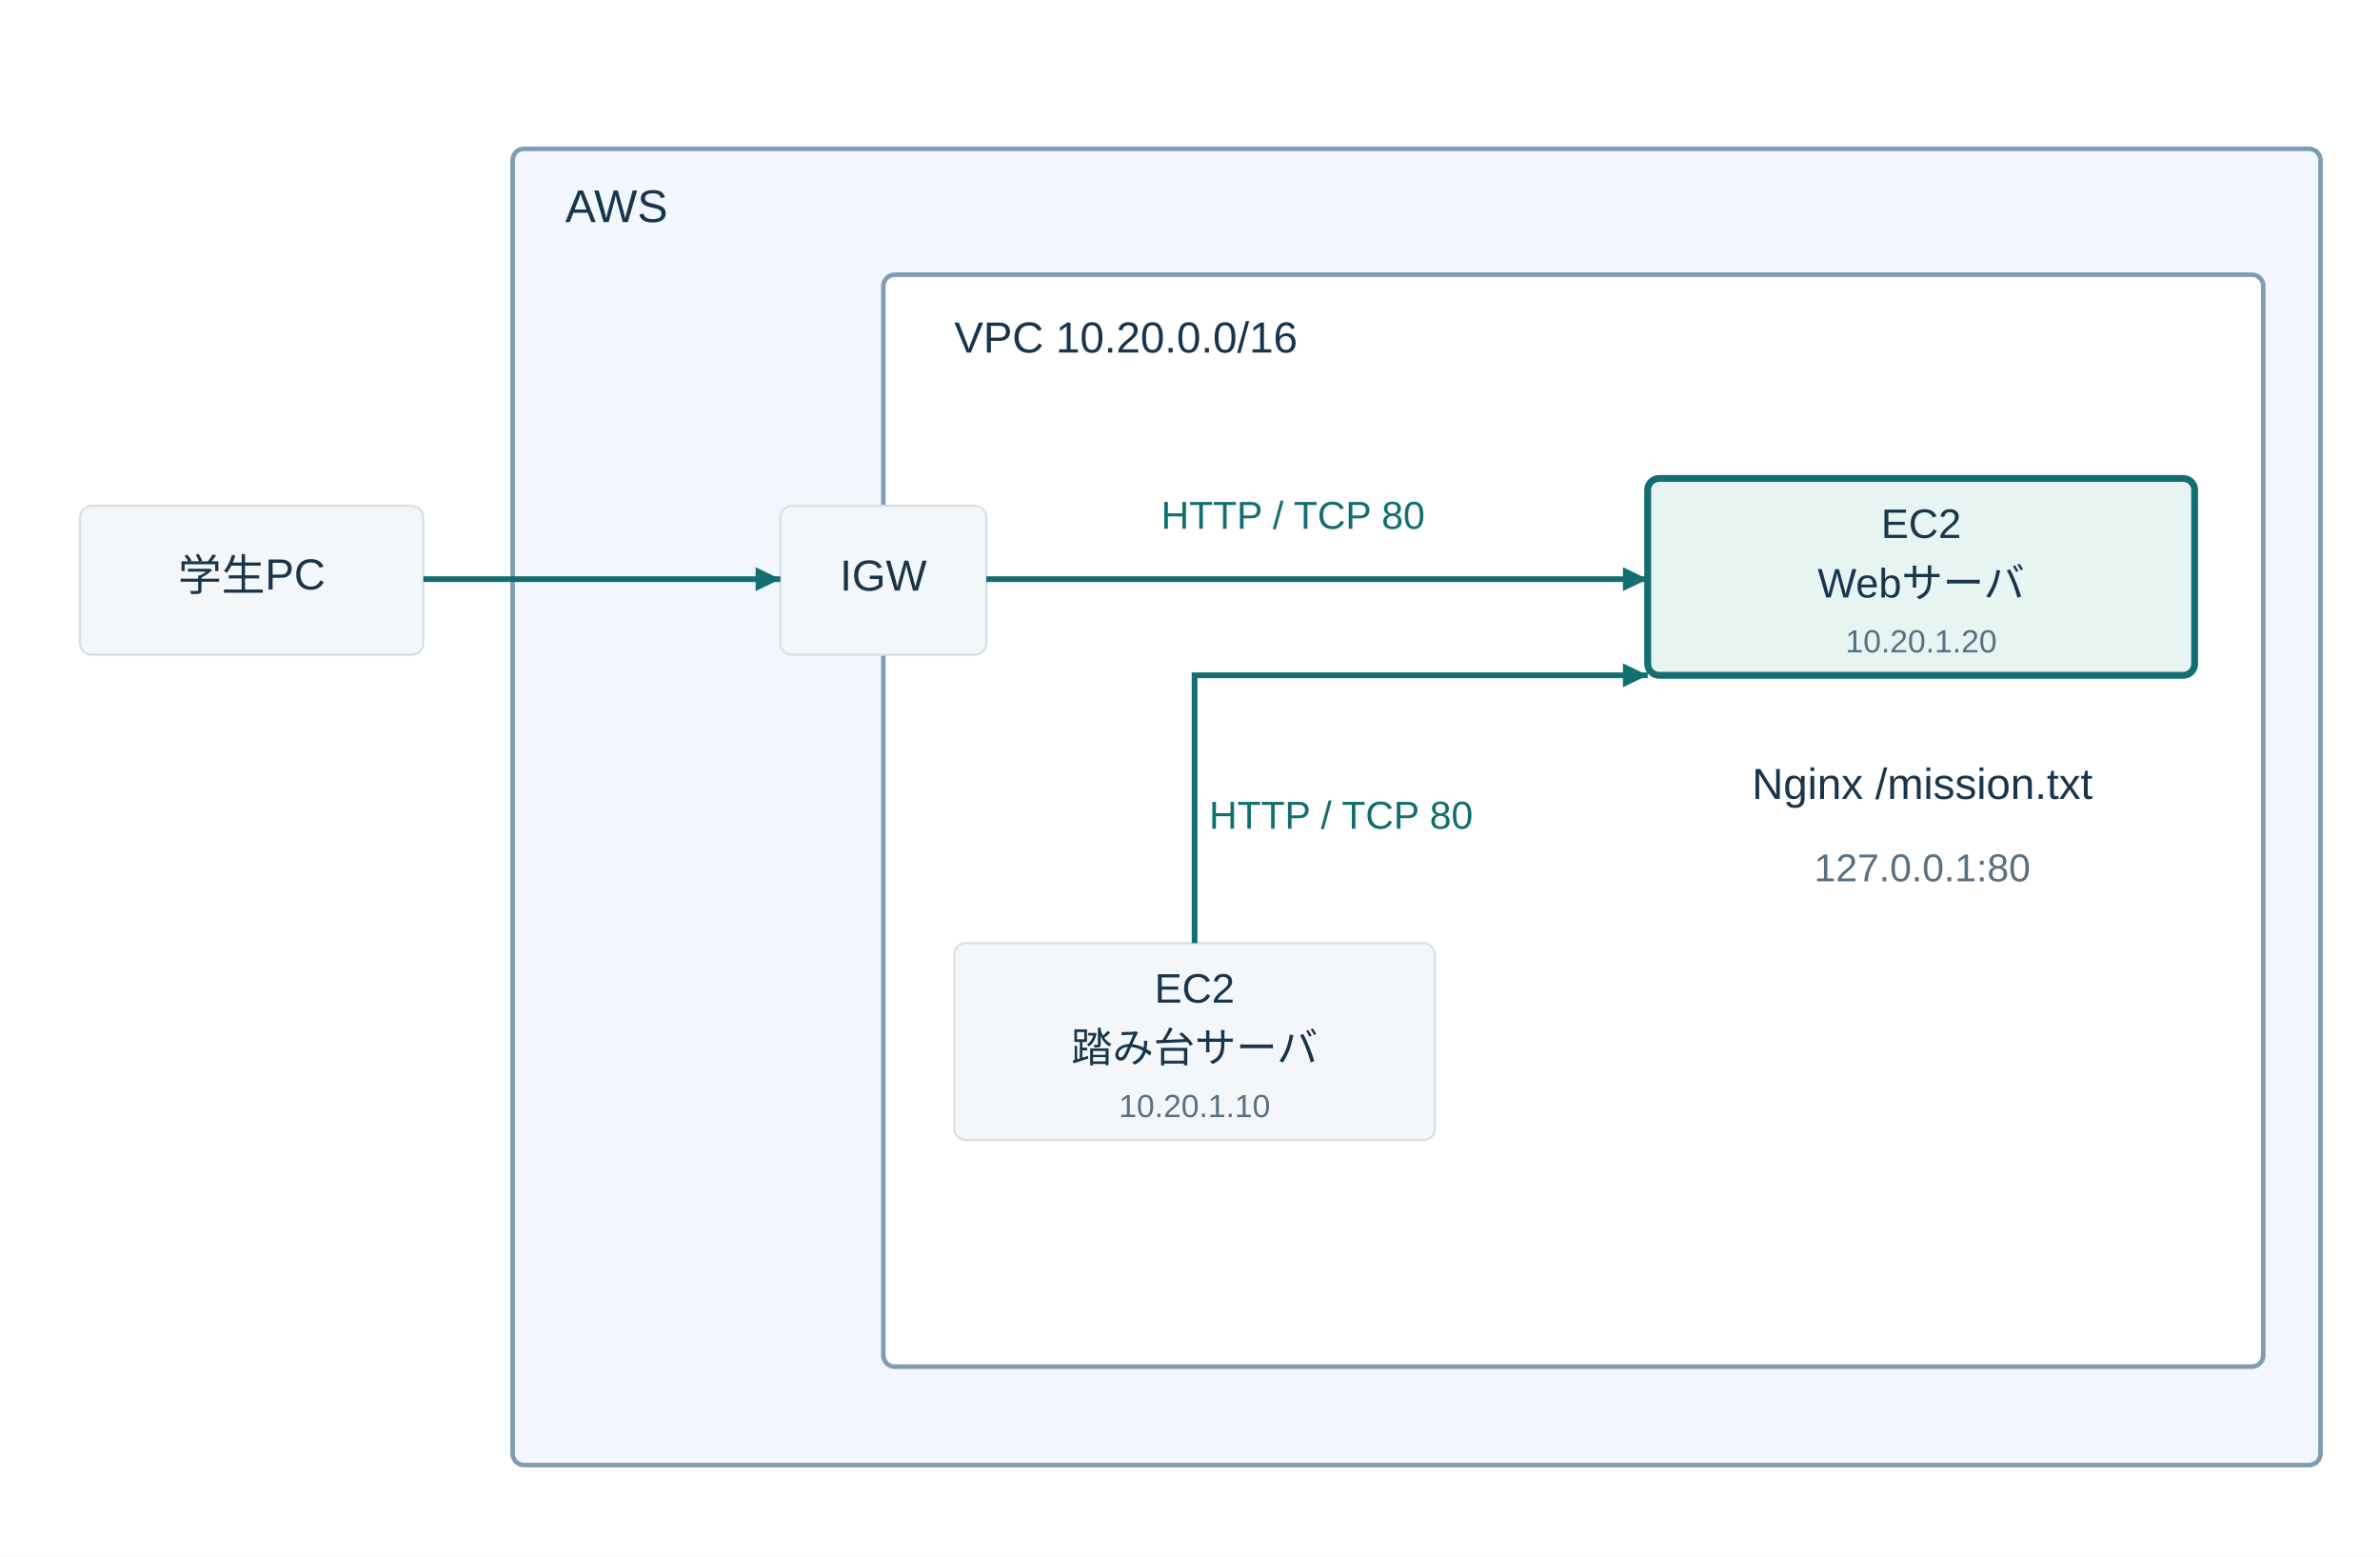
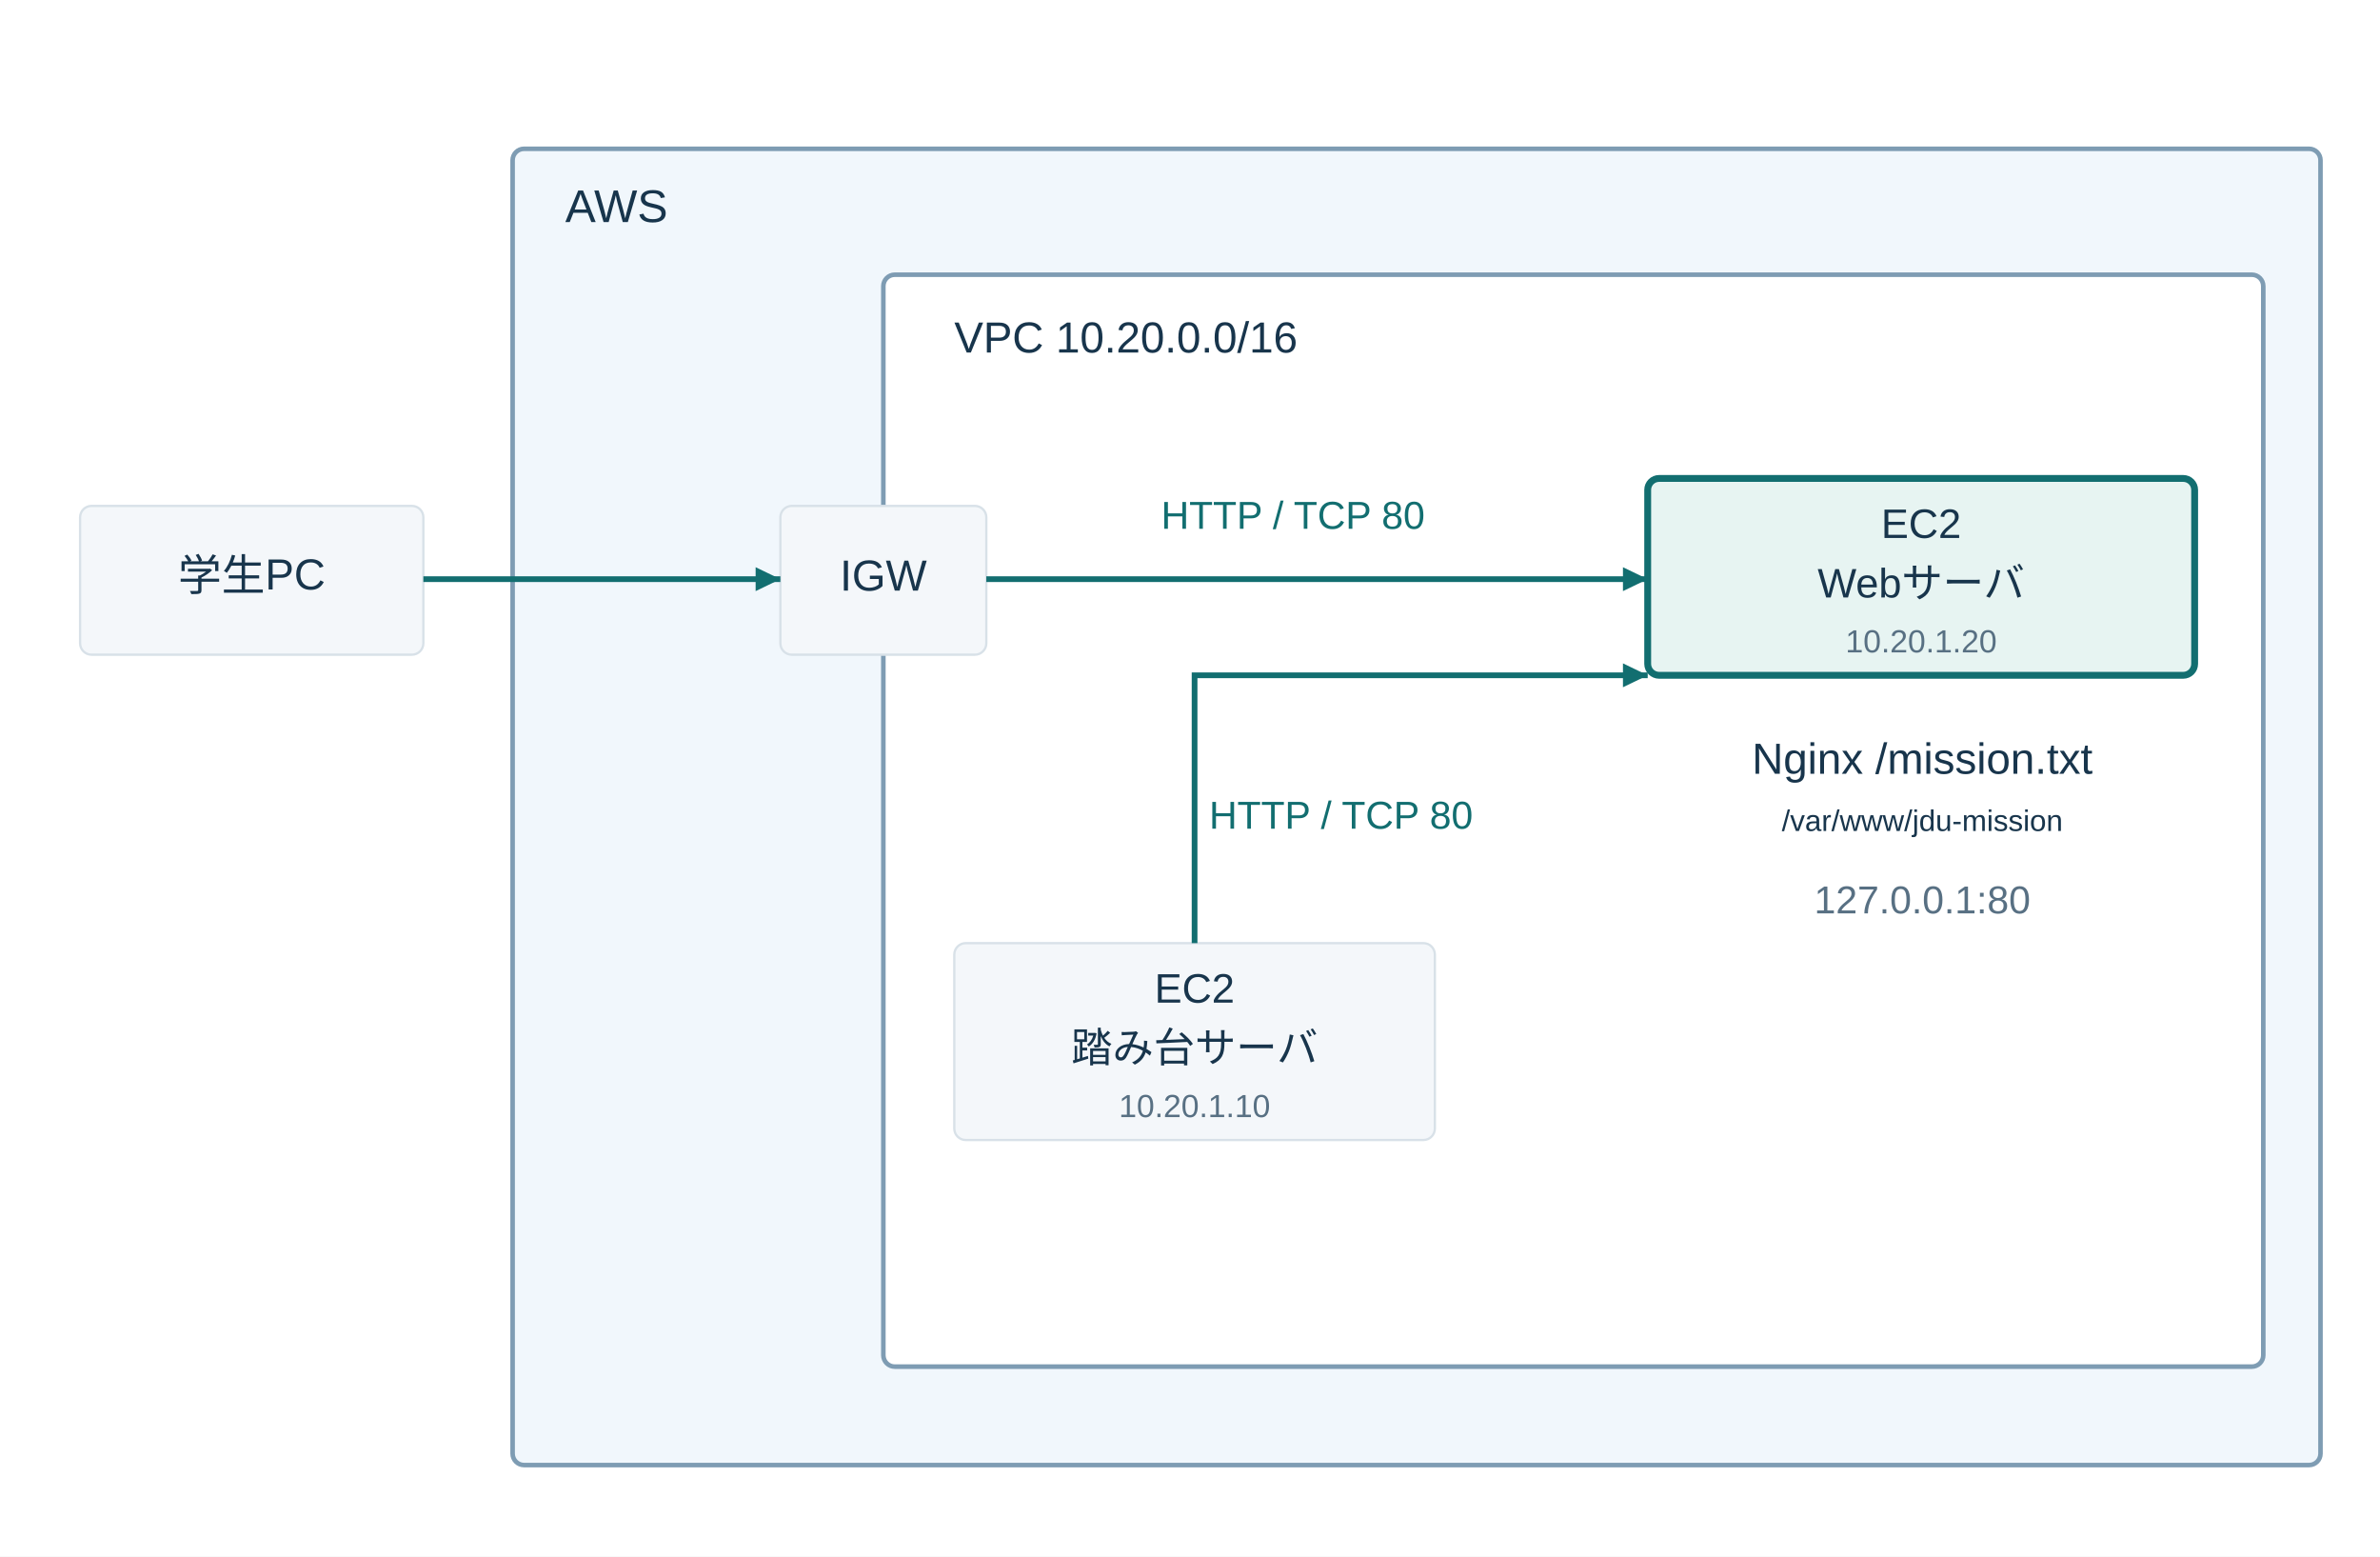
<svg xmlns="http://www.w3.org/2000/svg" width="1040" height="680" viewBox="0 0 1040 680" role="img">
  <rect width="1040" height="680" fill="white" />
  <rect x="224" y="65" width="790" height="575" rx="5" fill="#f1f7fc" stroke="#7e9cb3" stroke-width="2" />
  <text x="247" y="97" font-size="20" font-family="Arial,MS Gothic,sans-serif" fill="#18354c">AWS</text>
  <rect x="386" y="120" width="603" height="477" rx="5" fill="white" stroke="#7e9cb3" stroke-width="2" />
  <text x="417" y="154" font-size="19" font-family="Arial,MS Gothic,sans-serif" fill="#18354c">VPC  10.20.0.0/16</text>
  <rect x="35" y="221" width="150" height="65" rx="5" fill="#f4f7fa" stroke="#d8e1e8" stroke-width="1" />
  <text x="110.0" y="258" font-size="19" font-family="Arial,MS Gothic,sans-serif" fill="#18354c" text-anchor="middle">学生PC</text>
  <rect x="341" y="221" width="90" height="65" rx="5" fill="#f4f7fa" stroke="#d8e1e8" stroke-width="1" />
  <text x="386.0" y="258" font-size="19" font-family="Arial,MS Gothic,sans-serif" fill="#18354c" text-anchor="middle">IGW</text>
  <polyline points="185,253 341,253" fill="none" stroke="#126e70" stroke-width="2.5" />
  <polygon points="341.00,253.00 330.19,258.22 330.19,247.78" fill="#126e70" />
  <polyline points="431,253 720,253" fill="none" stroke="#126e70" stroke-width="2.5" />
  <polygon points="720.00,253.00 709.19,258.22 709.19,247.78" fill="#126e70" />
  <rect x="504.75" y="213" width="120.5" height="25" rx="5" fill="white" stroke="white" stroke-width="1" />
  <text x="565" y="231" font-size="17" font-family="Arial,MS Gothic,sans-serif" fill="#126e70" text-anchor="middle">HTTP / TCP 80</text>
  <rect x="417" y="412" width="210" height="86" rx="5" fill="#f4f7fa" stroke="#d8e1e8" stroke-width="1" />
  <text x="522.0" y="438" font-size="18" font-family="Arial,MS Gothic,sans-serif" fill="#18354c" text-anchor="middle">EC2</text>
  <text x="522.0" y="464" font-size="18" font-family="Arial,MS Gothic,sans-serif" fill="#18354c" text-anchor="middle">踏み台サーバ</text>
  <text x="522.0" y="488" font-size="14" font-family="Arial,MS Gothic,sans-serif" fill="#587083" text-anchor="middle">10.20.1.10</text>
  <polyline points="522,412 522,295 720,295" fill="none" stroke="#126e70" stroke-width="2.5" />
  <polygon points="720.00,295.00 709.19,300.22 709.19,289.78" fill="#126e70" />
  <rect x="525.75" y="344" width="120.5" height="25" rx="5" fill="white" stroke="white" stroke-width="1" />
  <text x="586" y="362" font-size="17" font-family="Arial,MS Gothic,sans-serif" fill="#126e70" text-anchor="middle">HTTP / TCP 80</text>
  <rect x="720" y="209" width="239" height="86" rx="5" fill="#e7f4f2" stroke="#126e70" stroke-width="3" />
  <text x="839.5" y="235" font-size="18" font-family="Arial,MS Gothic,sans-serif" fill="#18354c" text-anchor="middle">EC2</text>
  <text x="839.5" y="261" font-size="18" font-family="Arial,MS Gothic,sans-serif" fill="#18354c" text-anchor="middle">Webサーバ</text>
  <text x="839.5" y="285" font-size="14" font-family="Arial,MS Gothic,sans-serif" fill="#587083" text-anchor="middle">10.20.1.20</text>
-   <text x="840" y="349" font-size="19" font-family="Arial,MS Gothic,sans-serif" fill="#18354c" text-anchor="middle">Nginx /mission.txt</text>
-   <text x="840" y="385" font-size="17" font-family="Arial,MS Gothic,sans-serif" fill="#587083" text-anchor="middle">127.0.0.1:80</text>
+   <text x="840" y="338" font-size="19" font-family="Arial,MS Gothic,sans-serif" fill="#18354c" text-anchor="middle">Nginx /mission.txt</text>
+   <text x="840" y="363" font-size="13" font-family="Arial,MS Gothic,sans-serif" fill="#18354c" text-anchor="middle">/var/www/jdu-mission</text>
+   <text x="840" y="399" font-size="17" font-family="Arial,MS Gothic,sans-serif" fill="#587083" text-anchor="middle">127.0.0.1:80</text>
</svg>
